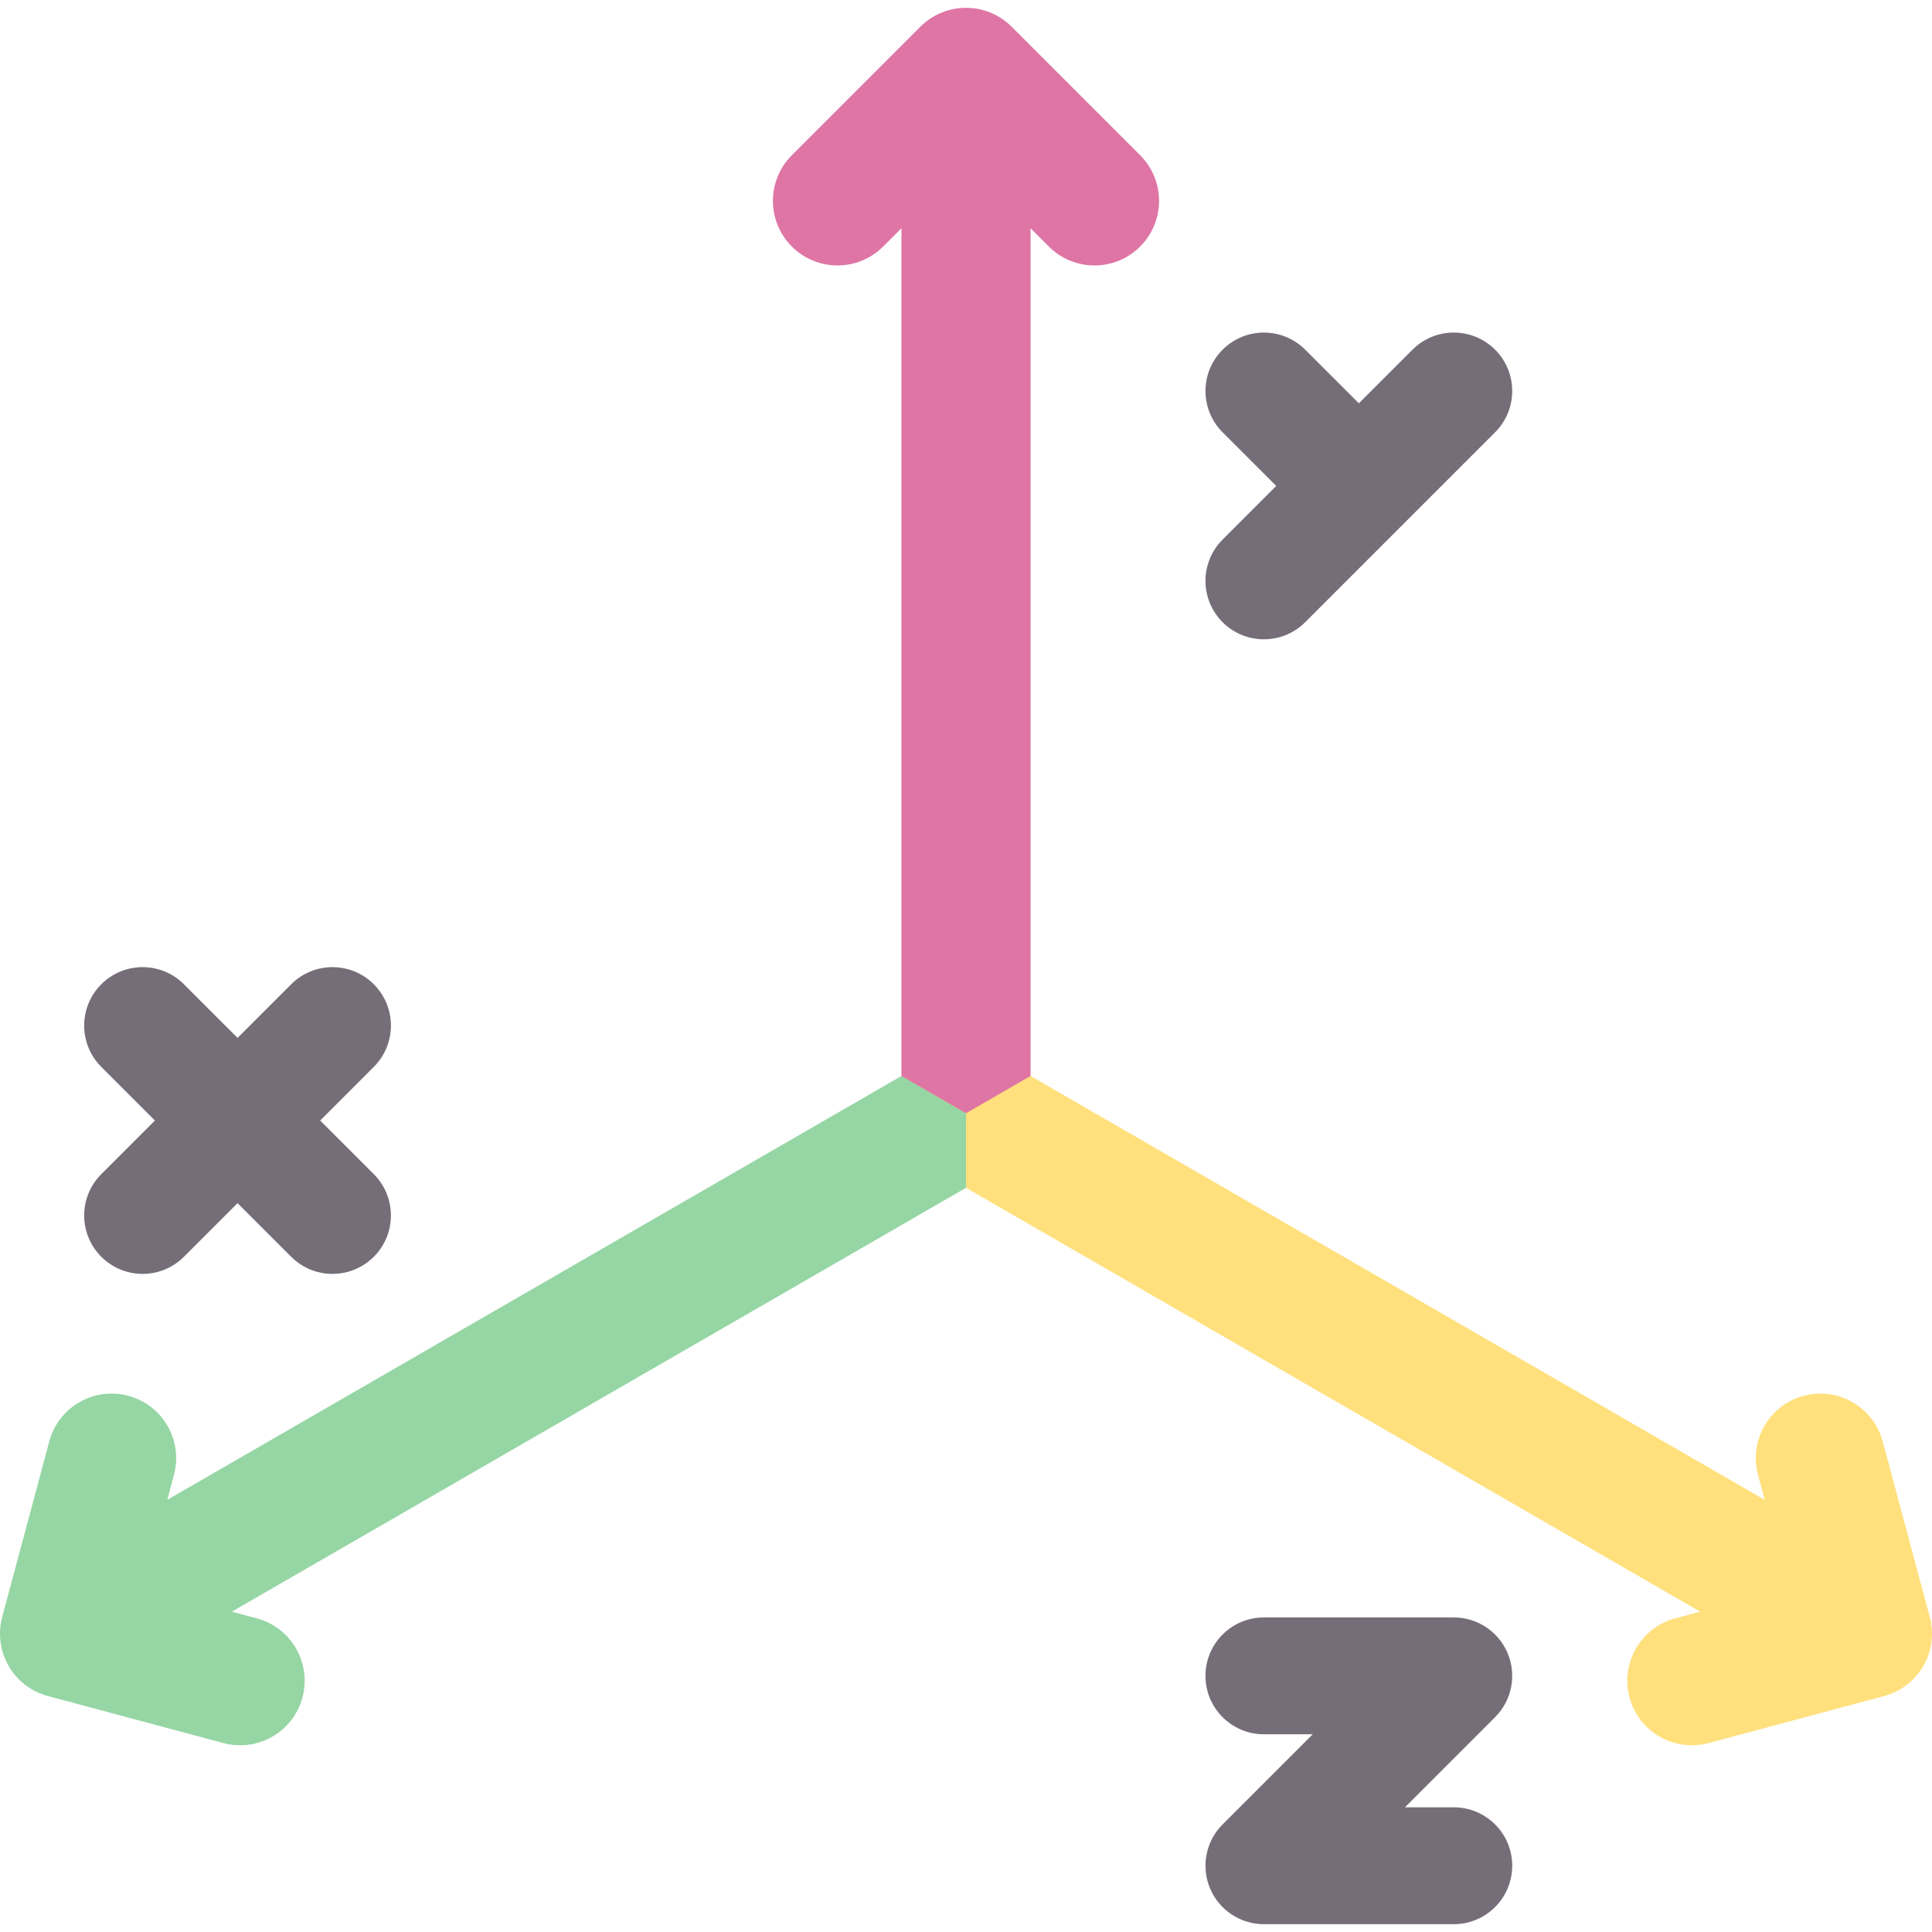
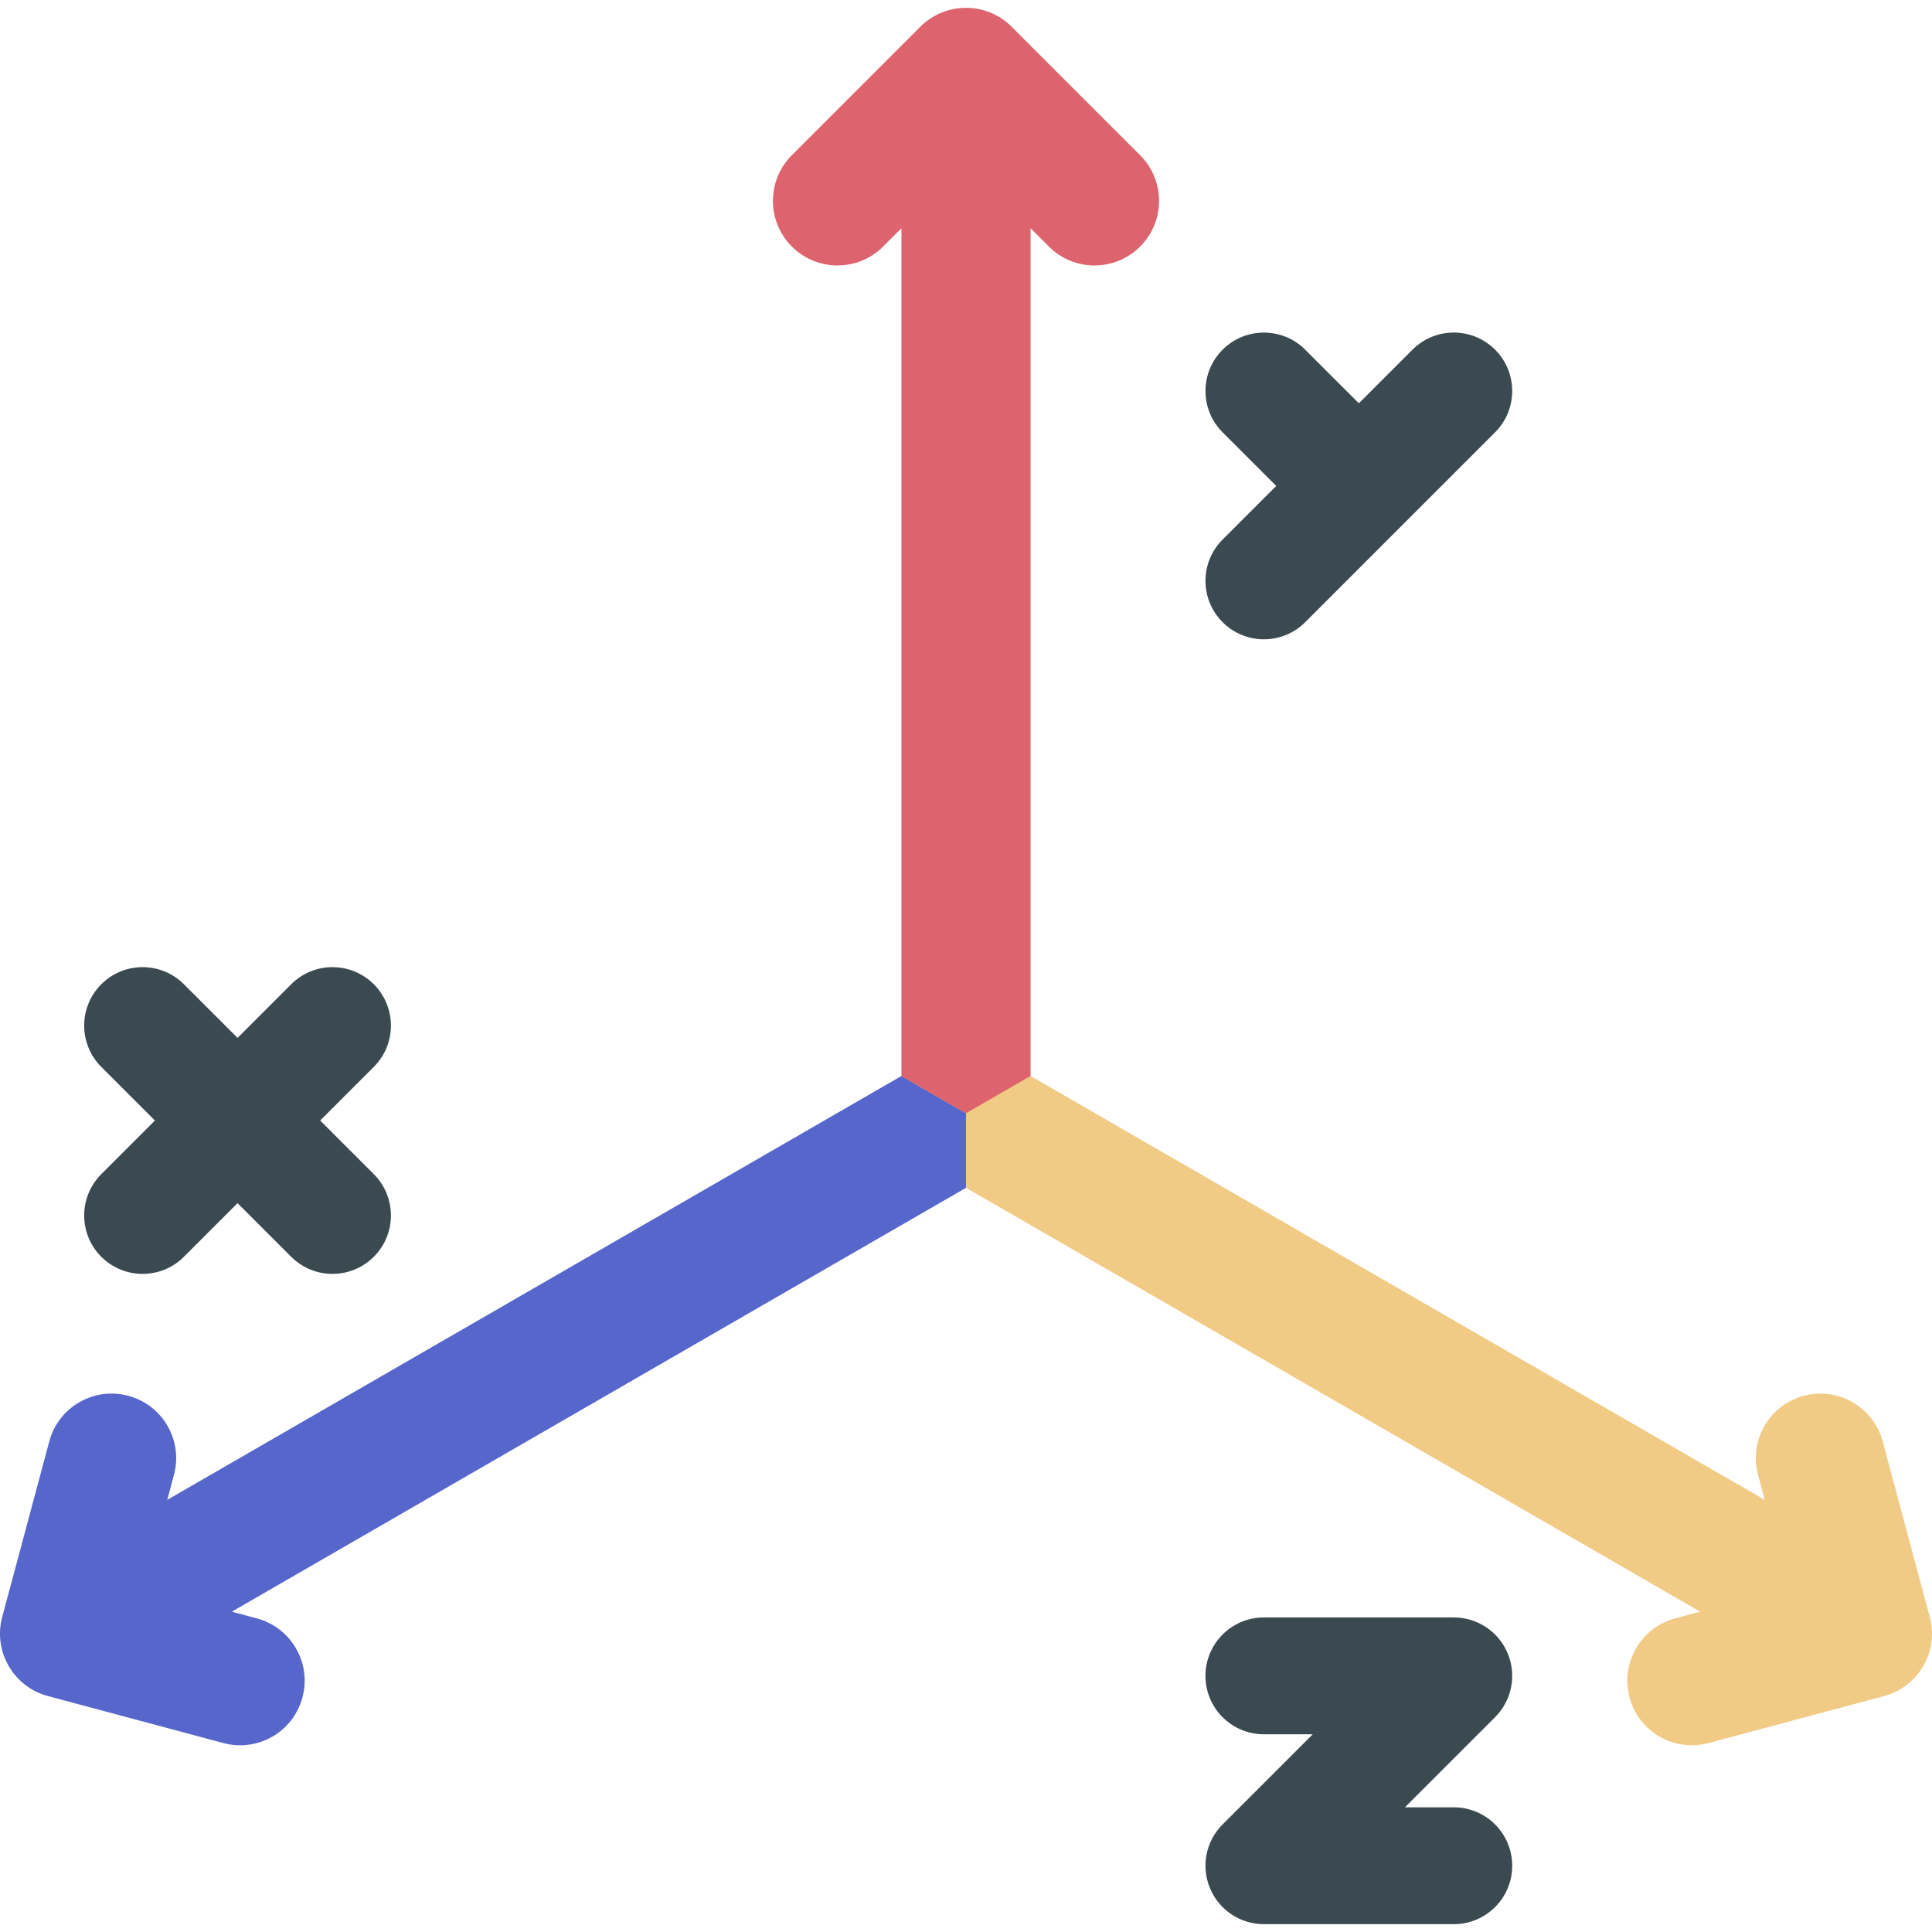
<svg xmlns="http://www.w3.org/2000/svg" id="Capa_1" enable-background="new 0 0 511.337 511.337" height="512" viewBox="0 0 511.337 511.337" width="512">
  <g>
    <g>
-       <path d="m498.669 448.888-46.463 12.443c-9.113 2.443-18.484-2.959-20.927-12.072-1.216-4.567-.474-9.185 1.711-12.969 2.185-3.783 5.814-6.742 10.371-7.959l6.618-1.773-194.315-112.182-17.082-29.597h34.175l194.305 112.183-1.773-6.618c-2.443-9.113 2.969-18.484 12.082-20.917 9.113-2.443 18.484 2.959 20.927 12.082l12.453 46.453c2.443 9.112-2.969 18.483-12.082 20.926z" fill="#ffe07d" />
-       <path d="m255.664 314.376-194.306 112.183 6.608 1.773c9.124 2.443 14.525 11.804 12.082 20.927-2.433 9.113-11.804 14.515-20.917 12.072l-46.463-12.443c-9.113-2.443-14.525-11.814-12.082-20.927l12.453-46.453c2.433-9.124 11.804-14.526 20.917-12.082 4.567 1.217 8.196 4.165 10.381 7.959 2.186 3.783 2.928 8.402 1.701 12.958l-1.763 6.618 194.305-112.183 17.082 9.866v19.732z" fill="#95d6a4" />
-       <path d="m301.755 65.247c-3.33 3.34-7.701 5.01-12.082 5.01-4.371 0-8.742-1.67-12.082-5.01l-4.835-4.835v224.366l-17.092 9.866-17.082-9.866v-224.366l-4.845 4.835c-6.67 6.68-17.484 6.68-24.164 0-6.67-6.67-6.67-17.484 0-24.164l34.01-34.01c6.68-6.67 17.494-6.67 24.164 0l34.01 34.01c6.679 6.68 6.679 17.494-.002 24.164z" fill="#df75a5" />
+       <path d="m498.669 448.888-46.463 12.443c-9.113 2.443-18.484-2.959-20.927-12.072-1.216-4.567-.474-9.185 1.711-12.969 2.185-3.783 5.814-6.742 10.371-7.959l6.618-1.773-194.315-112.182-17.082-29.597h34.175l194.305 112.183-1.773-6.618c-2.443-9.113 2.969-18.484 12.082-20.917 9.113-2.443 18.484 2.959 20.927 12.082l12.453 46.453c2.443 9.112-2.969 18.483-12.082 20.926z" fill="#F1CB86" />
+       <path d="m255.664 314.376-194.306 112.183 6.608 1.773c9.124 2.443 14.525 11.804 12.082 20.927-2.433 9.113-11.804 14.515-20.917 12.072l-46.463-12.443c-9.113-2.443-14.525-11.814-12.082-20.927l12.453-46.453c2.433-9.124 11.804-14.526 20.917-12.082 4.567 1.217 8.196 4.165 10.381 7.959 2.186 3.783 2.928 8.402 1.701 12.958l-1.763 6.618 194.305-112.183 17.082 9.866v19.732z" fill="#5766CB" />
+       <path d="m301.755 65.247c-3.33 3.34-7.701 5.01-12.082 5.01-4.371 0-8.742-1.67-12.082-5.01l-4.835-4.835v224.366l-17.092 9.866-17.082-9.866v-224.366l-4.845 4.835c-6.67 6.68-17.484 6.68-24.164 0-6.67-6.67-6.67-17.484 0-24.164l34.01-34.01c6.68-6.67 17.494-6.67 24.164 0l34.01 34.01c6.679 6.68 6.679 17.494-.002 24.164z" fill="#DD636E" />
    </g>
-     <g fill="#756e78">
+     <g fill="#3B4A51">
      <path d="m84.74 296.564 14.194-14.193c6.039-6.039 6.039-15.83 0-21.869-6.038-6.039-15.83-6.039-21.868 0l-14.194 14.194-14.194-14.194c-6.038-6.039-15.83-6.039-21.868 0-6.039 6.039-6.039 15.83 0 21.869l14.194 14.193-14.194 14.193c-6.039 6.039-6.039 15.83 0 21.869 3.02 3.02 6.976 4.529 10.934 4.529 3.957 0 7.916-1.51 10.934-4.529l14.194-14.194 14.194 14.194c3.019 3.02 6.977 4.529 10.934 4.529 3.958 0 7.915-1.51 10.934-4.529 6.039-6.039 6.039-15.83 0-21.869z" />
      <path d="m395.703 92.548c-6.038-6.039-15.83-6.039-21.868 0l-14.192 14.192-14.195-14.189c-6.04-6.038-15.832-6.036-21.869.004s-6.035 15.831.005 21.869l14.191 14.185-14.195 14.195c-6.039 6.039-6.039 15.83 0 21.869 3.019 3.019 6.977 4.529 10.934 4.529 3.958 0 7.915-1.51 10.934-4.529l50.256-50.256c6.038-6.039 6.038-15.83-.001-21.869z" />
      <path d="m384.769 509.266h-50.256c-6.254 0-11.893-3.768-14.287-9.546-2.393-5.778-1.07-12.429 3.352-16.852l23.858-23.858h-12.924c-8.54 0-15.464-6.923-15.464-15.464 0-8.54 6.923-15.464 15.464-15.464h50.256c6.254 0 11.893 3.767 14.287 9.546 2.393 5.778 1.07 12.43-3.352 16.852l-23.858 23.858h12.924c8.54 0 15.464 6.923 15.464 15.464s-6.924 15.464-15.464 15.464z" />
    </g>
  </g>
</svg>
